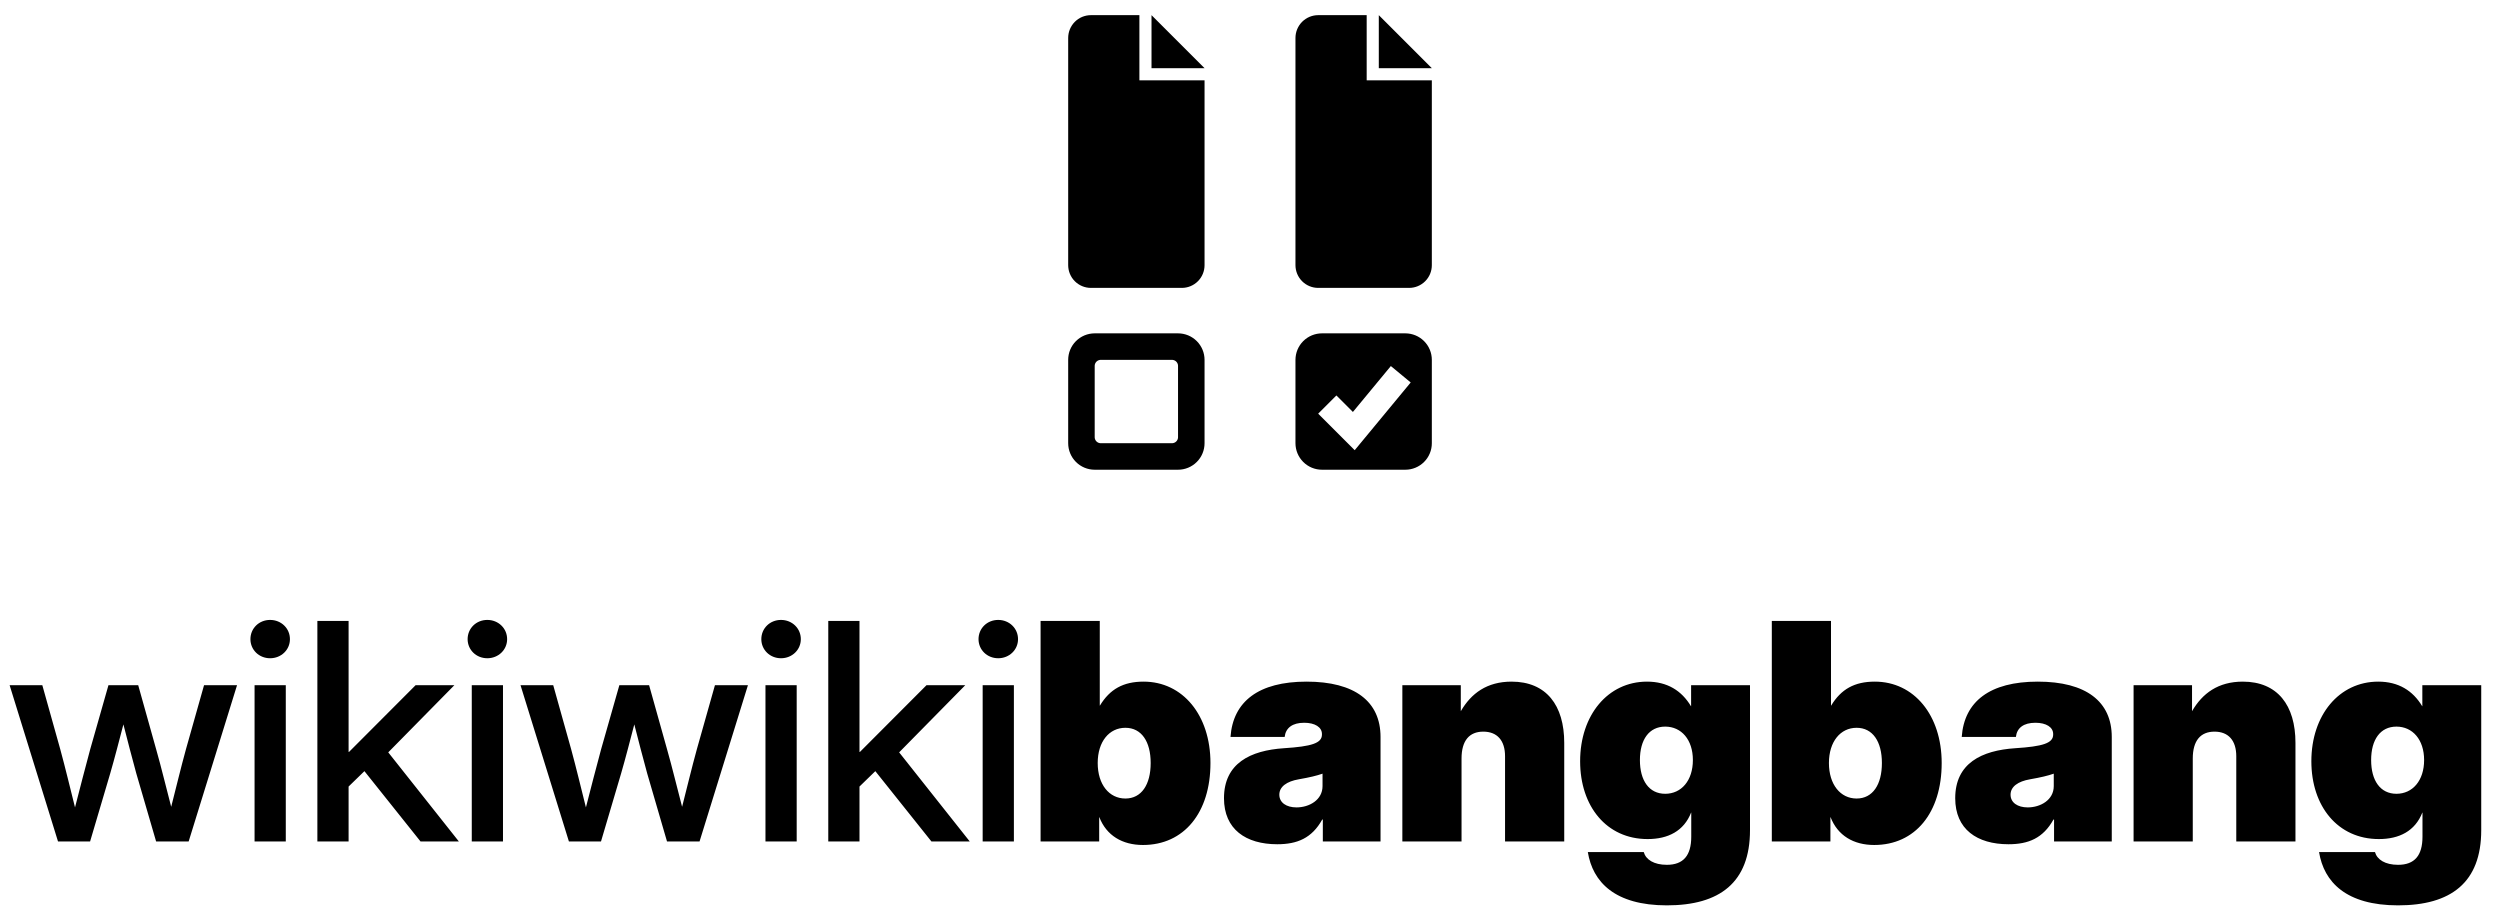
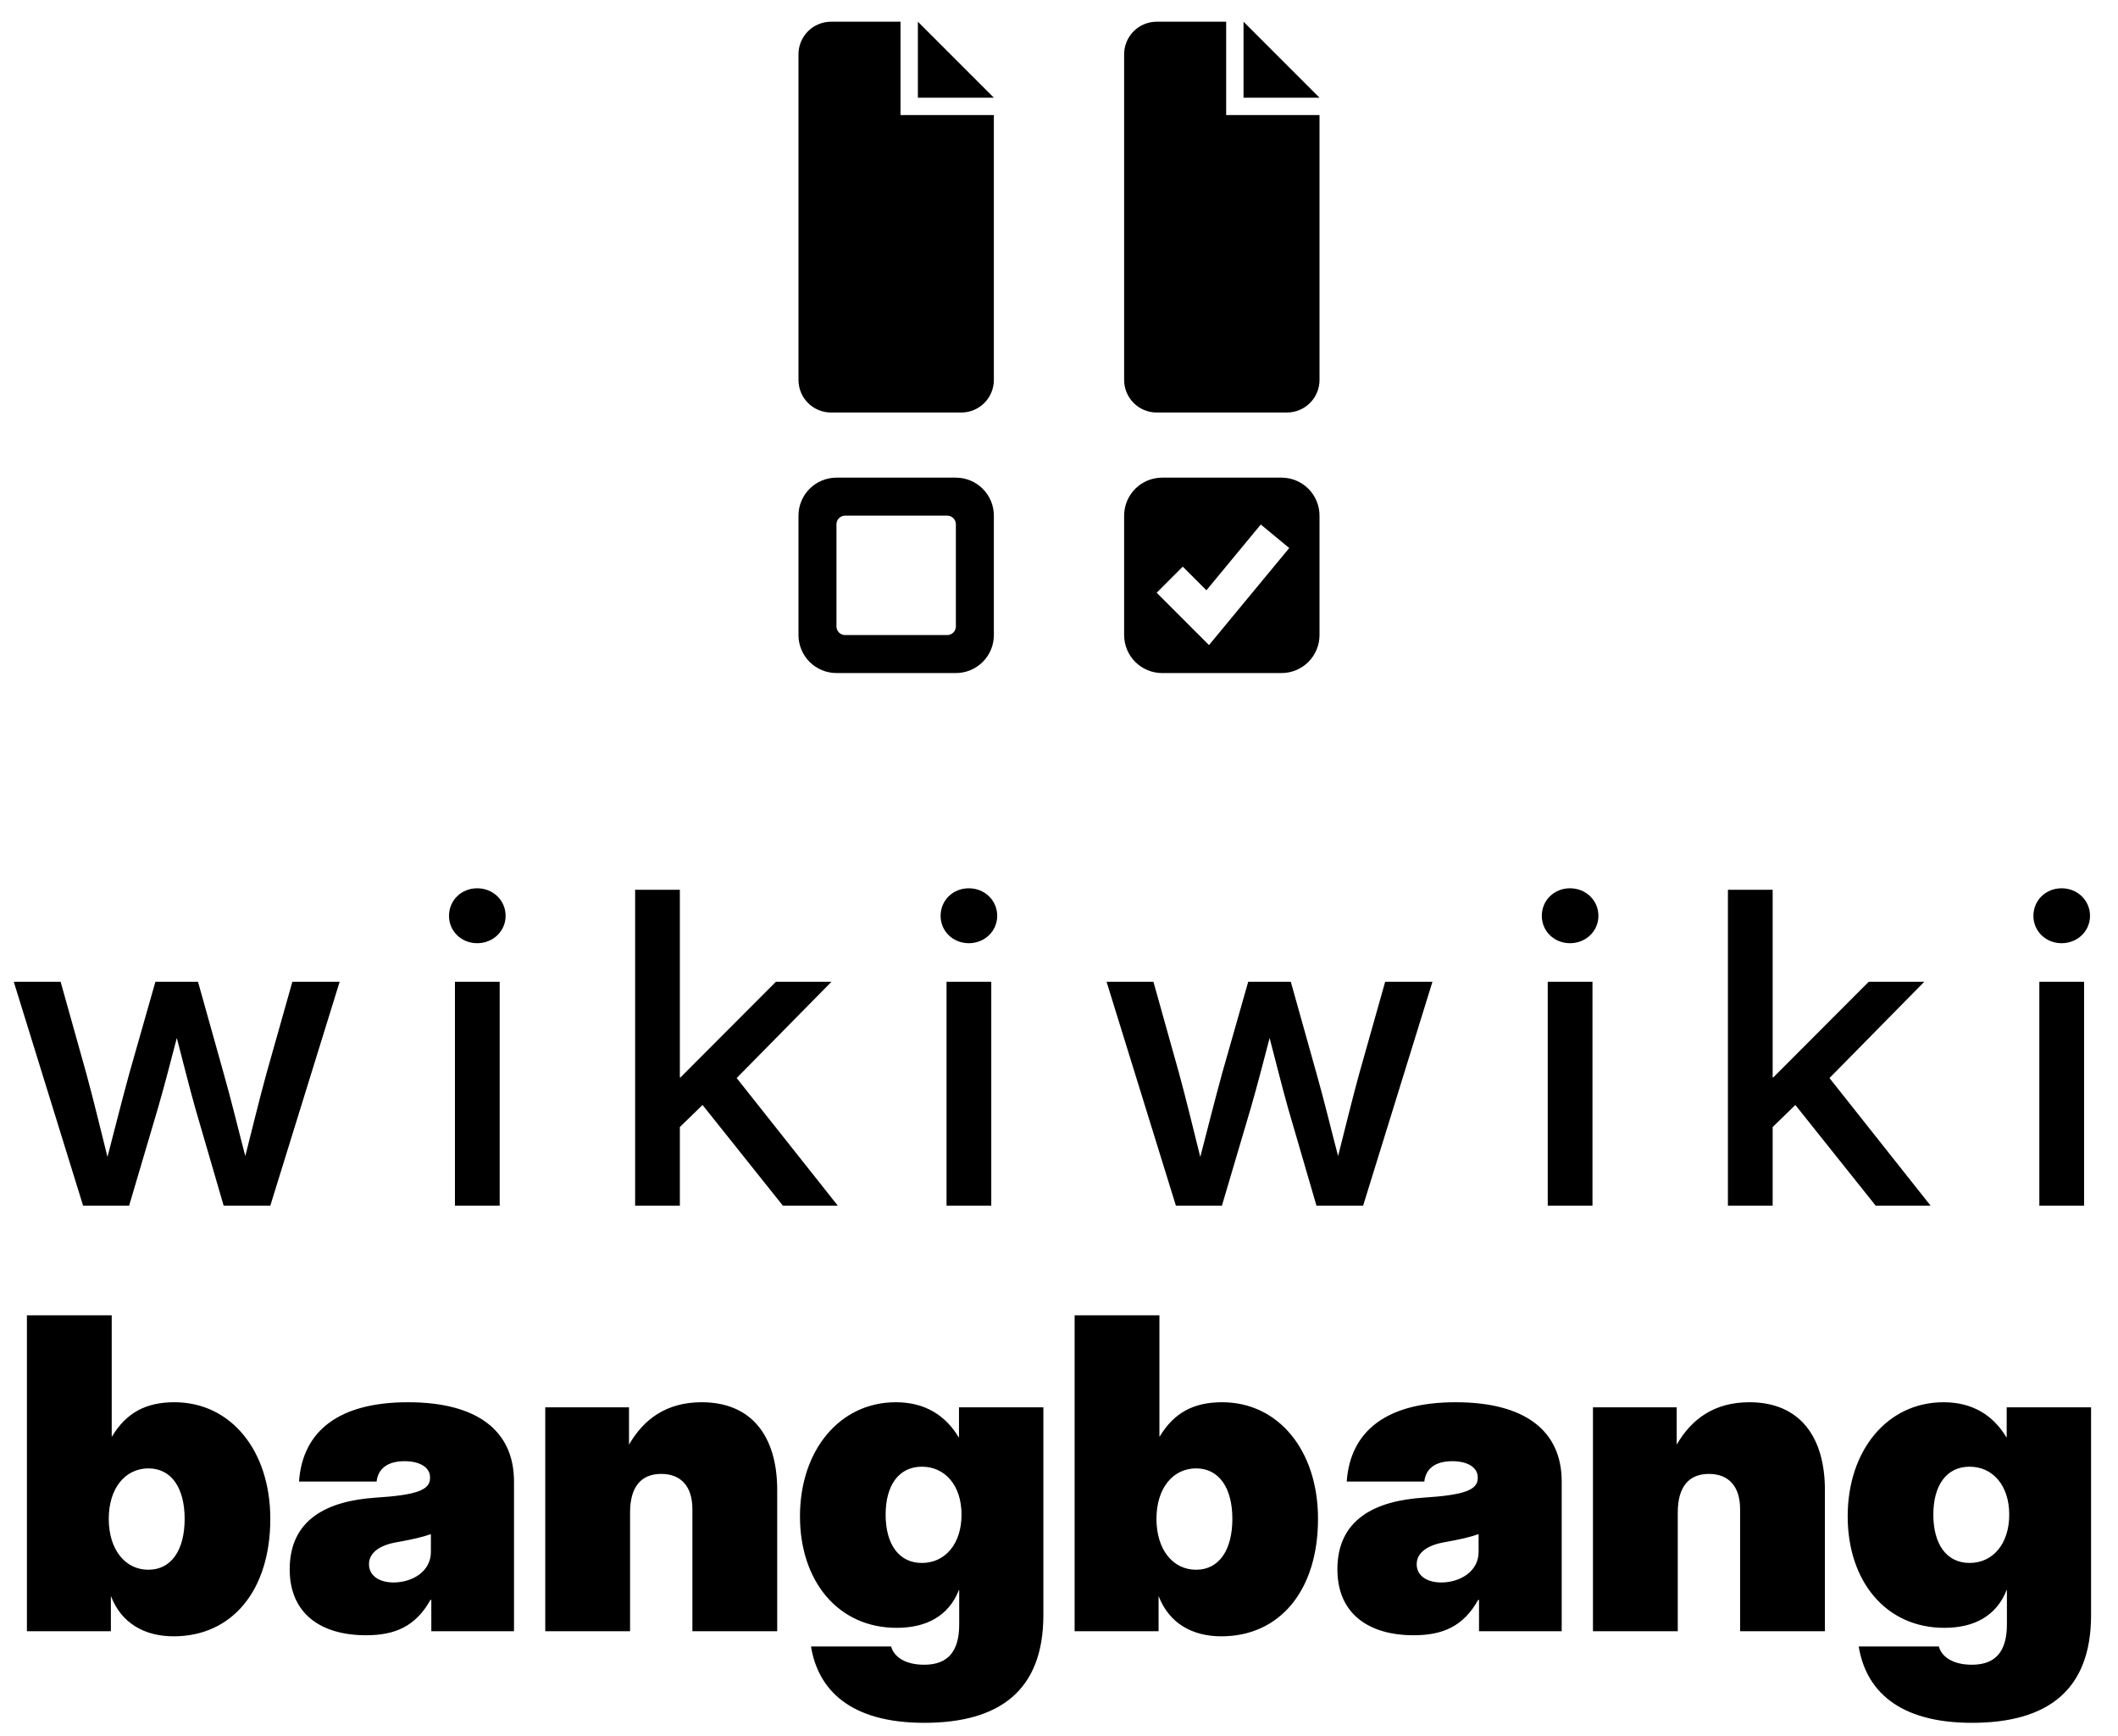
- <svg xmlns="http://www.w3.org/2000/svg" viewBox="0 0 824.96 301.66" width="824.96" height="301.66" role="img">
-   <path fill="#000000" fill-rule="evenodd" d="M379.982,5.000 L379.982,22.500 L397.482,22.500ZM454.982,22.500 L472.482,22.500 L454.982,5.000ZM356.447,5.886 L355.816,6.264 L355.224,6.702 L354.679,7.197 L354.185,7.742 L353.746,8.333 L353.368,8.965 L353.053,9.630 L352.805,10.323 L352.627,11.037 L352.519,11.765 L352.482,12.500 L352.482,87.500 L352.519,88.235 L352.627,88.963 L352.805,89.677 L353.053,90.370 L353.368,91.035 L353.746,91.667 L354.185,92.258 L354.679,92.803 L355.224,93.298 L355.816,93.736 L356.447,94.114 L357.112,94.429 L357.805,94.677 L358.519,94.856 L359.247,94.964 L359.982,95.000 L389.982,95.000 L390.718,94.964 L391.446,94.856 L392.160,94.677 L392.853,94.429 L393.518,94.114 L394.149,93.736 L394.740,93.298 L395.286,92.803 L395.780,92.258 L396.218,91.667 L396.597,91.035 L396.912,90.370 L397.159,89.677 L397.338,88.963 L397.446,88.235 L397.482,87.500 L397.482,26.500 L375.982,26.500 L375.982,5.000 L359.982,5.000 L359.247,5.036 L358.519,5.144 L357.805,5.323 L357.112,5.571ZM432.112,5.571 L431.447,5.886 L430.816,6.264 L430.224,6.702 L429.679,7.197 L429.185,7.742 L428.746,8.333 L428.368,8.965 L428.053,9.630 L427.805,10.323 L427.627,11.037 L427.519,11.765 L427.482,12.500 L427.482,87.500 L427.519,88.235 L427.627,88.963 L427.805,89.677 L428.053,90.370 L428.368,91.035 L428.746,91.667 L429.185,92.258 L429.679,92.803 L430.224,93.298 L430.816,93.736 L431.447,94.114 L432.112,94.429 L432.805,94.677 L433.519,94.856 L434.247,94.964 L434.982,95.000 L464.982,95.000 L465.718,94.964 L466.446,94.856 L467.160,94.677 L467.853,94.429 L468.518,94.114 L469.149,93.736 L469.740,93.298 L470.286,92.803 L470.780,92.258 L471.218,91.667 L471.597,91.035 L471.912,90.370 L472.159,89.677 L472.338,88.963 L472.446,88.235 L472.482,87.500 L472.482,26.500 L450.982,26.500 L450.982,5.000 L434.982,5.000 L434.247,5.036 L433.519,5.144 L432.805,5.323ZM358.692,110.377 L357.884,110.666 L357.108,111.033 L356.371,111.475 L355.681,111.986 L355.045,112.563 L354.469,113.199 L353.957,113.889 L353.516,114.625 L353.148,115.402 L352.859,116.210 L352.651,117.043 L352.525,117.892 L352.482,118.750 L352.482,146.250 L352.525,147.108 L352.651,147.957 L352.859,148.790 L353.148,149.598 L353.516,150.375 L353.957,151.111 L354.469,151.801 L355.045,152.437 L355.681,153.014 L356.371,153.525 L357.108,153.967 L357.884,154.334 L358.692,154.623 L359.525,154.832 L360.375,154.958 L361.232,155.000 L388.732,155.000 L389.590,154.958 L390.439,154.832 L391.272,154.623 L392.081,154.334 L392.857,153.967 L393.594,153.525 L394.283,153.014 L394.920,152.437 L395.496,151.801 L396.008,151.111 L396.449,150.375 L396.816,149.598 L397.106,148.790 L397.314,147.957 L397.440,147.108 L397.482,146.250 L397.482,118.750 L397.440,117.892 L397.314,117.043 L397.106,116.210 L396.816,115.402 L396.449,114.625 L396.008,113.889 L395.496,113.199 L394.920,112.563 L394.283,111.986 L393.594,111.475 L392.857,111.033 L392.081,110.666 L391.272,110.377 L390.439,110.168 L389.590,110.042 L388.732,110.000 L361.232,110.000 L360.375,110.042 L359.525,110.168ZM387.498,118.902 L387.675,118.986 L387.844,119.087 L388.001,119.204 L388.147,119.336 L388.278,119.481 L388.395,119.639 L388.496,119.807 L388.580,119.985 L388.646,120.169 L388.694,120.360 L388.723,120.554 L388.732,120.750 L388.732,144.250 L388.723,144.446 L388.694,144.640 L388.646,144.831 L388.580,145.015 L388.496,145.193 L388.395,145.361 L388.278,145.519 L388.147,145.664 L388.001,145.796 L387.844,145.913 L387.675,146.014 L387.498,146.098 L387.313,146.164 L387.123,146.212 L386.928,146.240 L386.732,146.250 L363.232,146.250 L363.036,146.240 L362.842,146.212 L362.652,146.164 L362.467,146.098 L362.290,146.014 L362.121,145.913 L361.964,145.796 L361.818,145.664 L361.686,145.519 L361.569,145.361 L361.469,145.193 L361.385,145.015 L361.319,144.831 L361.271,144.640 L361.242,144.446 L361.232,144.250 L361.232,120.750 L361.242,120.554 L361.271,120.360 L361.319,120.169 L361.385,119.985 L361.469,119.807 L361.569,119.639 L361.686,119.481 L361.818,119.336 L361.964,119.204 L362.121,119.087 L362.290,118.986 L362.467,118.902 L362.652,118.836 L362.842,118.788 L363.036,118.760 L363.232,118.750 L386.732,118.750 L386.928,118.760 L387.123,118.788 L387.313,118.836ZM433.692,110.377 L432.884,110.666 L432.108,111.033 L431.371,111.475 L430.681,111.986 L430.045,112.563 L429.469,113.199 L428.957,113.889 L428.516,114.625 L428.148,115.402 L427.859,116.210 L427.651,117.043 L427.525,117.892 L427.482,118.750 L427.482,146.250 L427.525,147.108 L427.651,147.957 L427.859,148.790 L428.148,149.598 L428.516,150.375 L428.957,151.111 L429.469,151.801 L430.045,152.437 L430.681,153.014 L431.371,153.525 L432.108,153.967 L432.884,154.334 L433.692,154.623 L434.525,154.832 L435.375,154.958 L436.232,155.000 L463.732,155.000 L464.590,154.958 L465.439,154.832 L466.272,154.623 L467.081,154.334 L467.857,153.967 L468.594,153.525 L469.283,153.014 L469.920,152.437 L470.496,151.801 L471.008,151.111 L471.449,150.375 L471.816,149.598 L472.106,148.790 L472.314,147.957 L472.440,147.108 L472.482,146.250 L472.482,118.750 L472.440,117.892 L472.314,117.043 L472.106,116.210 L471.816,115.402 L471.449,114.625 L471.008,113.889 L470.496,113.199 L469.920,112.563 L469.283,111.986 L468.594,111.475 L467.857,111.033 L467.081,110.666 L466.272,110.377 L465.439,110.168 L464.590,110.042 L463.732,110.000 L436.232,110.000 L435.375,110.042 L434.525,110.168ZM458.957,120.792 L465.508,126.208 L447.031,148.559 L434.977,136.505 L440.988,130.495 L446.434,135.941Z" />
-   <g transform="translate(2.00 277.66)">
-     <path fill="#000000" fill-rule="evenodd" d="M17.139 0.0H27.734L34.375 -22.461C35.889 -27.686 37.305 -33.203 38.721 -38.623C40.137 -33.203 41.504 -27.686 42.969 -22.461L49.512 0.0H60.254L76.221 -51.562H65.332L59.375 -30.469C57.666 -24.268 56.104 -17.725 54.492 -11.426C52.832 -17.725 51.27 -24.316 49.512 -30.469L43.604 -51.562H33.789L27.783 -30.469C26.074 -24.219 24.414 -17.627 22.754 -11.23C21.143 -17.627 19.58 -24.219 17.871 -30.469L11.963 -51.562H1.172ZM82.003 0.0H92.306V-51.562H82.003ZM87.13 -60.449C90.792 -60.449 93.673 -63.232 93.673 -66.748C93.673 -70.312 90.792 -73.096 87.13 -73.096C83.468 -73.096 80.636 -70.312 80.636 -66.748C80.636 -63.232 83.468 -60.449 87.13 -60.449ZM102.727 0.0H113.03V-18.115L118.254 -23.193L136.76 0.0H149.407L126.116 -29.395L147.942 -51.562H135.149L113.176 -29.541H113.03V-72.754H102.727ZM153.675 0.0H163.978V-51.562H153.675ZM158.802 -60.449C162.464 -60.449 165.345 -63.232 165.345 -66.748C165.345 -70.312 162.464 -73.096 158.802 -73.096C155.14 -73.096 152.308 -70.312 152.308 -66.748C152.308 -63.232 155.14 -60.449 158.802 -60.449ZM185.727 0.0H196.323L202.964 -22.461C204.477 -27.686 205.893 -33.203 207.309 -38.623C208.725 -33.203 210.093 -27.686 211.557 -22.461L218.1 0.0H228.843L244.809 -51.562H233.921L227.964 -30.469C226.255 -24.268 224.692 -17.725 223.081 -11.426C221.421 -17.725 219.858 -24.316 218.1 -30.469L212.192 -51.562H202.378L196.372 -30.469C194.663 -24.219 193.003 -17.627 191.343 -11.23C189.731 -17.627 188.169 -24.219 186.46 -30.469L180.552 -51.562H169.761ZM250.592 0.0H260.895V-51.562H250.592ZM255.719 -60.449C259.381 -60.449 262.262 -63.232 262.262 -66.748C262.262 -70.312 259.381 -73.096 255.719 -73.096C252.057 -73.096 249.225 -70.312 249.225 -66.748C249.225 -63.232 252.057 -60.449 255.719 -60.449ZM271.316 0.0H281.618V-18.115L286.843 -23.193L305.349 0.0H317.995L294.704 -29.395L316.53 -51.562H303.738L281.765 -29.541H281.618V-72.754H271.316ZM322.264 0.0H332.567V-51.562H322.264ZM327.391 -60.449C331.053 -60.449 333.934 -63.232 333.934 -66.748C333.934 -70.312 331.053 -73.096 327.391 -73.096C323.729 -73.096 320.897 -70.312 320.897 -66.748C320.897 -63.232 323.729 -60.449 327.391 -60.449ZM375.166 1.172C388.691 1.172 397.431 -9.473 397.431 -25.879C397.431 -41.65 388.3 -52.734 375.361 -52.734C368.671 -52.734 364.228 -50.244 360.957 -44.824H360.908V-72.754H341.377V0.0H360.713V-8.008H360.761C363.105 -1.953 368.33 1.172 375.166 1.172ZM369.355 -14.16C364.033 -14.16 360.224 -18.75 360.224 -25.879C360.224 -32.959 364.033 -37.5 369.355 -37.5C374.677 -37.5 377.705 -32.959 377.705 -25.879C377.705 -18.75 374.677 -14.16 369.355 -14.16ZM419.473 0.928C426.065 0.928 430.899 -1.074 434.317 -7.227H434.513V0.0H453.555V-34.473C453.555 -46.191 445.059 -52.734 429.141 -52.734C413.321 -52.734 404.874 -46.191 404.044 -34.473H421.915C422.257 -37.5 424.503 -39.16 428.36 -39.16C431.925 -39.16 434.22 -37.695 434.22 -35.449V-35.254C434.22 -32.422 430.802 -31.348 421.72 -30.762C410.587 -30.029 401.895 -25.781 401.895 -14.258C401.895 -4.004 409.122 0.928 419.473 0.928ZM425.821 -11.23C422.501 -11.23 420.157 -12.793 420.157 -15.43C420.157 -18.066 422.598 -19.824 426.602 -20.508C430.216 -21.143 432.462 -21.68 434.415 -22.363V-18.262C434.415 -13.672 430.02 -11.23 425.821 -11.23ZM480.285 -27.344C480.285 -33.301 482.873 -36.23 487.463 -36.23C492.053 -36.23 494.641 -33.301 494.641 -28.125V0.0H514.172V-32.52C514.172 -44.922 508.264 -52.734 496.789 -52.734C488.684 -52.734 483.459 -48.877 480.041 -42.969V-51.562H460.754V0.0H480.285ZM548.03 21.094C565.462 21.094 575.472 13.574 575.472 -3.711V-51.562H556.038V-44.629H555.989C552.913 -49.756 548.177 -52.734 541.488 -52.734C528.548 -52.734 519.417 -41.65 519.417 -26.465C519.417 -11.572 528.157 -0.781 541.683 -0.781C548.421 -0.781 553.646 -3.418 556.038 -9.521H556.087V-1.562C556.087 4.688 553.45 7.715 548.03 7.715C543.782 7.715 541.097 6.006 540.413 3.516H521.956C523.568 13.379 530.843 21.094 548.03 21.094ZM547.493 -15.723C542.171 -15.723 539.144 -20.068 539.144 -26.855C539.144 -33.594 542.171 -37.891 547.493 -37.891C552.816 -37.891 556.624 -33.594 556.624 -26.855C556.624 -20.068 552.816 -15.723 547.493 -15.723ZM616.459 1.172C629.985 1.172 638.725 -9.473 638.725 -25.879C638.725 -41.65 629.594 -52.734 616.655 -52.734C609.965 -52.734 605.522 -50.244 602.25 -44.824H602.202V-72.754H582.67V0.0H602.006V-8.008H602.055C604.399 -1.953 609.623 1.172 616.459 1.172ZM610.649 -14.16C605.327 -14.16 601.518 -18.75 601.518 -25.879C601.518 -32.959 605.327 -37.5 610.649 -37.5C615.971 -37.5 618.998 -32.959 618.998 -25.879C618.998 -18.75 615.971 -14.16 610.649 -14.16ZM660.767 0.928C667.359 0.928 672.193 -1.074 675.611 -7.227H675.806V0.0H694.849V-34.473C694.849 -46.191 686.353 -52.734 670.435 -52.734C654.615 -52.734 646.168 -46.191 645.337 -34.473H663.209C663.55 -37.5 665.796 -39.16 669.654 -39.16C673.218 -39.16 675.513 -37.695 675.513 -35.449V-35.254C675.513 -32.422 672.095 -31.348 663.013 -30.762C651.88 -30.029 643.189 -25.781 643.189 -14.258C643.189 -4.004 650.416 0.928 660.767 0.928ZM667.115 -11.23C663.795 -11.23 661.451 -12.793 661.451 -15.43C661.451 -18.066 663.892 -19.824 667.896 -20.508C671.509 -21.143 673.755 -21.68 675.709 -22.363V-18.262C675.709 -13.672 671.314 -11.23 667.115 -11.23ZM721.579 -27.344C721.579 -33.301 724.167 -36.23 728.757 -36.23C733.346 -36.23 735.934 -33.301 735.934 -28.125V0.0H755.466V-32.52C755.466 -44.922 749.557 -52.734 738.083 -52.734C729.977 -52.734 724.753 -48.877 721.335 -42.969V-51.562H702.048V0.0H721.579ZM789.324 21.094C806.756 21.094 816.766 13.574 816.766 -3.711V-51.562H797.332V-44.629H797.283C794.207 -49.756 789.471 -52.734 782.781 -52.734C769.842 -52.734 760.711 -41.65 760.711 -26.465C760.711 -11.572 769.451 -0.781 782.977 -0.781C789.715 -0.781 794.939 -3.418 797.332 -9.521H797.381V-1.562C797.381 4.688 794.744 7.715 789.324 7.715C785.076 7.715 782.391 6.006 781.707 3.516H763.25C764.861 13.379 772.137 21.094 789.324 21.094ZM788.787 -15.723C783.465 -15.723 780.437 -20.068 780.437 -26.855C780.437 -33.594 783.465 -37.891 788.787 -37.891C794.109 -37.891 797.918 -33.594 797.918 -26.855C797.918 -20.068 794.109 -15.723 788.787 -15.723Z" />
-   </g>
+ <svg xmlns="http://www.w3.org/2000/svg" viewBox="0 0 487.79 399.66" width="487.79" height="399.66" role="img">
+   <path fill="#000000" fill-rule="evenodd" d="M211.394,5.000 L211.394,22.500 L228.894,22.500ZM286.394,22.500 L303.894,22.500 L286.394,5.000ZM187.858,5.886 L187.227,6.264 L186.636,6.702 L186.090,7.197 L185.596,7.742 L185.158,8.333 L184.779,8.965 L184.465,9.630 L184.217,10.323 L184.038,11.037 L183.930,11.765 L183.894,12.500 L183.894,87.500 L183.930,88.235 L184.038,88.963 L184.217,89.677 L184.465,90.370 L184.779,91.035 L185.158,91.667 L185.596,92.258 L186.090,92.803 L186.636,93.298 L187.227,93.736 L187.858,94.114 L188.524,94.429 L189.217,94.677 L189.931,94.856 L190.659,94.964 L191.394,95.000 L221.394,95.000 L222.129,94.964 L222.857,94.856 L223.571,94.677 L224.264,94.429 L224.929,94.114 L225.561,93.736 L226.152,93.298 L226.697,92.803 L227.191,92.258 L227.630,91.667 L228.008,91.035 L228.323,90.370 L228.571,89.677 L228.750,88.963 L228.858,88.235 L228.894,87.500 L228.894,26.500 L207.394,26.500 L207.394,5.000 L191.394,5.000 L190.659,5.036 L189.931,5.144 L189.217,5.323 L188.524,5.571ZM263.524,5.571 L262.858,5.886 L262.227,6.264 L261.636,6.702 L261.090,7.197 L260.596,7.742 L260.158,8.333 L259.779,8.965 L259.465,9.630 L259.217,10.323 L259.038,11.037 L258.930,11.765 L258.894,12.500 L258.894,87.500 L258.930,88.235 L259.038,88.963 L259.217,89.677 L259.465,90.370 L259.779,91.035 L260.158,91.667 L260.596,92.258 L261.090,92.803 L261.636,93.298 L262.227,93.736 L262.858,94.114 L263.524,94.429 L264.217,94.677 L264.931,94.856 L265.659,94.964 L266.394,95.000 L296.394,95.000 L297.129,94.964 L297.857,94.856 L298.571,94.677 L299.264,94.429 L299.929,94.114 L300.561,93.736 L301.152,93.298 L301.697,92.803 L302.191,92.258 L302.630,91.667 L303.008,91.035 L303.323,90.370 L303.571,89.677 L303.750,88.963 L303.858,88.235 L303.894,87.500 L303.894,26.500 L282.394,26.500 L282.394,5.000 L266.394,5.000 L265.659,5.036 L264.931,5.144 L264.217,5.323ZM190.104,110.377 L189.295,110.666 L188.519,111.033 L187.783,111.475 L187.093,111.986 L186.457,112.563 L185.880,113.199 L185.368,113.889 L184.927,114.625 L184.560,115.402 L184.271,116.210 L184.062,117.043 L183.936,117.892 L183.894,118.750 L183.894,146.250 L183.936,147.108 L184.062,147.957 L184.271,148.790 L184.560,149.598 L184.927,150.375 L185.368,151.111 L185.880,151.801 L186.457,152.437 L187.093,153.014 L187.783,153.525 L188.519,153.967 L189.295,154.334 L190.104,154.623 L190.937,154.832 L191.786,154.958 L192.644,155.000 L220.144,155.000 L221.001,154.958 L221.851,154.832 L222.684,154.623 L223.492,154.334 L224.268,153.967 L225.005,153.525 L225.695,153.014 L226.331,152.437 L226.908,151.801 L227.419,151.111 L227.861,150.375 L228.228,149.598 L228.517,148.790 L228.726,147.957 L228.852,147.108 L228.894,146.250 L228.894,118.750 L228.852,117.892 L228.726,117.043 L228.517,116.210 L228.228,115.402 L227.861,114.625 L227.419,113.889 L226.908,113.199 L226.331,112.563 L225.695,111.986 L225.005,111.475 L224.268,111.033 L223.492,110.666 L222.684,110.377 L221.851,110.168 L221.001,110.042 L220.144,110.000 L192.644,110.000 L191.786,110.042 L190.937,110.168ZM218.909,118.902 L219.087,118.986 L219.255,119.087 L219.413,119.204 L219.558,119.336 L219.690,119.481 L219.807,119.639 L219.908,119.807 L219.992,119.985 L220.058,120.169 L220.105,120.360 L220.134,120.554 L220.144,120.750 L220.144,144.250 L220.134,144.446 L220.105,144.640 L220.058,144.831 L219.992,145.015 L219.908,145.193 L219.807,145.361 L219.690,145.519 L219.558,145.664 L219.413,145.796 L219.255,145.913 L219.087,146.014 L218.909,146.098 L218.724,146.164 L218.534,146.212 L218.340,146.240 L218.144,146.250 L194.644,146.250 L194.448,146.240 L194.254,146.212 L194.063,146.164 L193.878,146.098 L193.701,146.014 L193.533,145.913 L193.375,145.796 L193.230,145.664 L193.098,145.519 L192.981,145.361 L192.880,145.193 L192.796,145.015 L192.730,144.831 L192.682,144.640 L192.653,144.446 L192.644,144.250 L192.644,120.750 L192.653,120.554 L192.682,120.360 L192.730,120.169 L192.796,119.985 L192.880,119.807 L192.981,119.639 L193.098,119.481 L193.230,119.336 L193.375,119.204 L193.533,119.087 L193.701,118.986 L193.878,118.902 L194.063,118.836 L194.254,118.788 L194.448,118.760 L194.644,118.750 L218.144,118.750 L218.340,118.760 L218.534,118.788 L218.724,118.836ZM265.104,110.377 L264.295,110.666 L263.519,111.033 L262.783,111.475 L262.093,111.986 L261.457,112.563 L260.880,113.199 L260.368,113.889 L259.927,114.625 L259.560,115.402 L259.271,116.210 L259.062,117.043 L258.936,117.892 L258.894,118.750 L258.894,146.250 L258.936,147.108 L259.062,147.957 L259.271,148.790 L259.560,149.598 L259.927,150.375 L260.368,151.111 L260.880,151.801 L261.457,152.437 L262.093,153.014 L262.783,153.525 L263.519,153.967 L264.295,154.334 L265.104,154.623 L265.937,154.832 L266.786,154.958 L267.644,155.000 L295.144,155.000 L296.001,154.958 L296.851,154.832 L297.684,154.623 L298.492,154.334 L299.268,153.967 L300.005,153.525 L300.695,153.014 L301.331,152.437 L301.908,151.801 L302.419,151.111 L302.861,150.375 L303.228,149.598 L303.517,148.790 L303.726,147.957 L303.852,147.108 L303.894,146.250 L303.894,118.750 L303.852,117.892 L303.726,117.043 L303.517,116.210 L303.228,115.402 L302.861,114.625 L302.419,113.889 L301.908,113.199 L301.331,112.563 L300.695,111.986 L300.005,111.475 L299.268,111.033 L298.492,110.666 L297.684,110.377 L296.851,110.168 L296.001,110.042 L295.144,110.000 L267.644,110.000 L266.786,110.042 L265.937,110.168ZM290.368,120.792 L296.919,126.208 L278.442,148.559 L266.389,136.505 L272.399,130.495 L277.845,135.941Z" />
+   <path fill="#000000" fill-rule="evenodd" d="M19.139 277.664H29.734L36.375 255.203C37.889 249.979 39.305 244.461 40.721 239.041C42.137 244.461 43.504 249.979 44.969 255.203L51.512 277.664H62.254L78.221 226.102H67.332L61.375 247.195C59.666 253.396 58.104 259.939 56.492 266.238C54.832 259.939 53.27 253.348 51.512 247.195L45.604 226.102H35.789L29.783 247.195C28.074 253.445 26.414 260.037 24.754 266.434C23.143 260.037 21.58 253.445 19.871 247.195L13.963 226.102H3.172ZM104.776 277.664H115.079V226.102H104.776ZM109.903 217.215C113.565 217.215 116.446 214.432 116.446 210.916C116.446 207.352 113.565 204.568 109.903 204.568C106.241 204.568 103.409 207.352 103.409 210.916C103.409 214.432 106.241 217.215 109.903 217.215ZM146.273 277.664H156.575V259.549L161.8 254.471L180.306 277.664H192.952L169.661 248.27L191.488 226.102H178.695L156.722 248.123H156.575V204.91H146.273ZM217.994 277.664H228.297V226.102H217.994ZM223.121 217.215C226.783 217.215 229.664 214.432 229.664 210.916C229.664 207.352 226.783 204.568 223.121 204.568C219.459 204.568 216.627 207.352 216.627 210.916C216.627 214.432 219.459 217.215 223.121 217.215ZM270.819 277.664H281.415L288.055 255.203C289.569 249.979 290.985 244.461 292.401 239.041C293.817 244.461 295.184 249.979 296.649 255.203L303.192 277.664H313.934L329.901 226.102H319.012L313.055 247.195C311.346 253.396 309.784 259.939 308.172 266.238C306.512 259.939 304.95 253.348 303.192 247.195L297.284 226.102H287.469L281.463 247.195C279.754 253.445 278.094 260.037 276.434 266.434C274.823 260.037 273.26 253.445 271.551 247.195L265.643 226.102H254.852ZM356.456 277.664H366.759V226.102H356.456ZM361.583 217.215C365.245 217.215 368.126 214.432 368.126 210.916C368.126 207.352 365.245 204.568 361.583 204.568C357.921 204.568 355.089 207.352 355.089 210.916C355.089 214.432 357.921 217.215 361.583 217.215ZM397.953 277.664H408.256V259.549L413.48 254.471L431.986 277.664H444.633L421.342 248.27L443.168 226.102H430.375L408.402 248.123H408.256V204.91H397.953ZM469.674 277.664H479.977V226.102H469.674ZM474.801 217.215C478.463 217.215 481.344 214.432 481.344 210.916C481.344 207.352 478.463 204.568 474.801 204.568C471.139 204.568 468.307 207.352 468.307 210.916C468.307 214.432 471.139 217.215 474.801 217.215ZM39.988 376.836C53.514 376.836 62.254 366.191 62.254 349.785C62.254 334.014 53.123 322.93 40.184 322.93C33.494 322.93 29.051 325.42 25.779 330.84H25.73V302.91H6.199V375.664H25.535V367.656H25.584C27.928 373.711 33.152 376.836 39.988 376.836ZM34.178 361.504C28.855 361.504 25.047 356.914 25.047 349.785C25.047 342.705 28.855 338.164 34.178 338.164C39.5 338.164 42.527 342.705 42.527 349.785C42.527 356.914 39.5 361.504 34.178 361.504ZM84.296 376.592C90.888 376.592 95.722 374.59 99.14 368.438H99.335V375.664H118.378V341.191C118.378 329.473 109.882 322.93 93.964 322.93C78.144 322.93 69.696 329.473 68.866 341.191H86.737C87.079 338.164 89.325 336.504 93.183 336.504C96.747 336.504 99.042 337.969 99.042 340.215V340.41C99.042 343.242 95.624 344.316 86.542 344.902C75.409 345.635 66.718 349.883 66.718 361.406C66.718 371.66 73.945 376.592 84.296 376.592ZM90.644 364.434C87.323 364.434 84.98 362.871 84.98 360.234C84.98 357.598 87.421 355.84 91.425 355.156C95.038 354.521 97.284 353.984 99.237 353.301V357.402C99.237 361.992 94.843 364.434 90.644 364.434ZM145.108 348.32C145.108 342.363 147.696 339.434 152.286 339.434C156.875 339.434 159.463 342.363 159.463 347.539V375.664H178.995V343.145C178.995 330.742 173.086 322.93 161.612 322.93C153.506 322.93 148.282 326.787 144.864 332.695V324.102H125.577V375.664H145.108ZM212.853 396.758C230.285 396.758 240.295 389.238 240.295 371.953V324.102H220.861V331.035H220.812C217.736 325.908 213 322.93 206.31 322.93C193.371 322.93 184.24 334.014 184.24 349.199C184.24 364.092 192.98 374.883 206.505 374.883C213.244 374.883 218.468 372.246 220.861 366.143H220.91V374.102C220.91 380.352 218.273 383.379 212.853 383.379C208.605 383.379 205.92 381.67 205.236 379.18H186.779C188.39 389.043 195.666 396.758 212.853 396.758ZM212.316 359.941C206.994 359.941 203.966 355.596 203.966 348.809C203.966 342.07 206.994 337.773 212.316 337.773C217.638 337.773 221.447 342.07 221.447 348.809C221.447 355.596 217.638 359.941 212.316 359.941ZM281.282 376.836C294.807 376.836 303.548 366.191 303.548 349.785C303.548 334.014 294.417 322.93 281.477 322.93C274.788 322.93 270.345 325.42 267.073 330.84H267.024V302.91H247.493V375.664H266.829V367.656H266.878C269.221 373.711 274.446 376.836 281.282 376.836ZM275.471 361.504C270.149 361.504 266.341 356.914 266.341 349.785C266.341 342.705 270.149 338.164 275.471 338.164C280.794 338.164 283.821 342.705 283.821 349.785C283.821 356.914 280.794 361.504 275.471 361.504ZM325.59 376.592C332.182 376.592 337.016 374.59 340.434 368.438H340.629V375.664H359.672V341.191C359.672 329.473 351.176 322.93 335.258 322.93C319.438 322.93 310.99 329.473 310.16 341.191H328.031C328.373 338.164 330.619 336.504 334.477 336.504C338.041 336.504 340.336 337.969 340.336 340.215V340.41C340.336 343.242 336.918 344.316 327.836 344.902C316.703 345.635 308.012 349.883 308.012 361.406C308.012 371.66 315.238 376.592 325.59 376.592ZM331.938 364.434C328.617 364.434 326.273 362.871 326.273 360.234C326.273 357.598 328.715 355.84 332.719 355.156C336.332 354.521 338.578 353.984 340.531 353.301V357.402C340.531 361.992 336.137 364.434 331.938 364.434ZM386.402 348.32C386.402 342.363 388.989 339.434 393.579 339.434C398.169 339.434 400.757 342.363 400.757 347.539V375.664H420.288V343.145C420.288 330.742 414.38 322.93 402.905 322.93C394.8 322.93 389.575 326.787 386.157 332.695V324.102H366.87V375.664H386.402ZM454.147 396.758C471.579 396.758 481.588 389.238 481.588 371.953V324.102H462.155V331.035H462.106C459.03 325.908 454.293 322.93 447.604 322.93C434.664 322.93 425.534 334.014 425.534 349.199C425.534 364.092 434.274 374.883 447.799 374.883C454.538 374.883 459.762 372.246 462.155 366.143H462.204V374.102C462.204 380.352 459.567 383.379 454.147 383.379C449.899 383.379 447.213 381.67 446.53 379.18H428.073C429.684 389.043 436.959 396.758 454.147 396.758ZM453.61 359.941C448.288 359.941 445.26 355.596 445.26 348.809C445.26 342.07 448.288 337.773 453.61 337.773C458.932 337.773 462.741 342.07 462.741 348.809C462.741 355.596 458.932 359.941 453.61 359.941Z" />
</svg>
